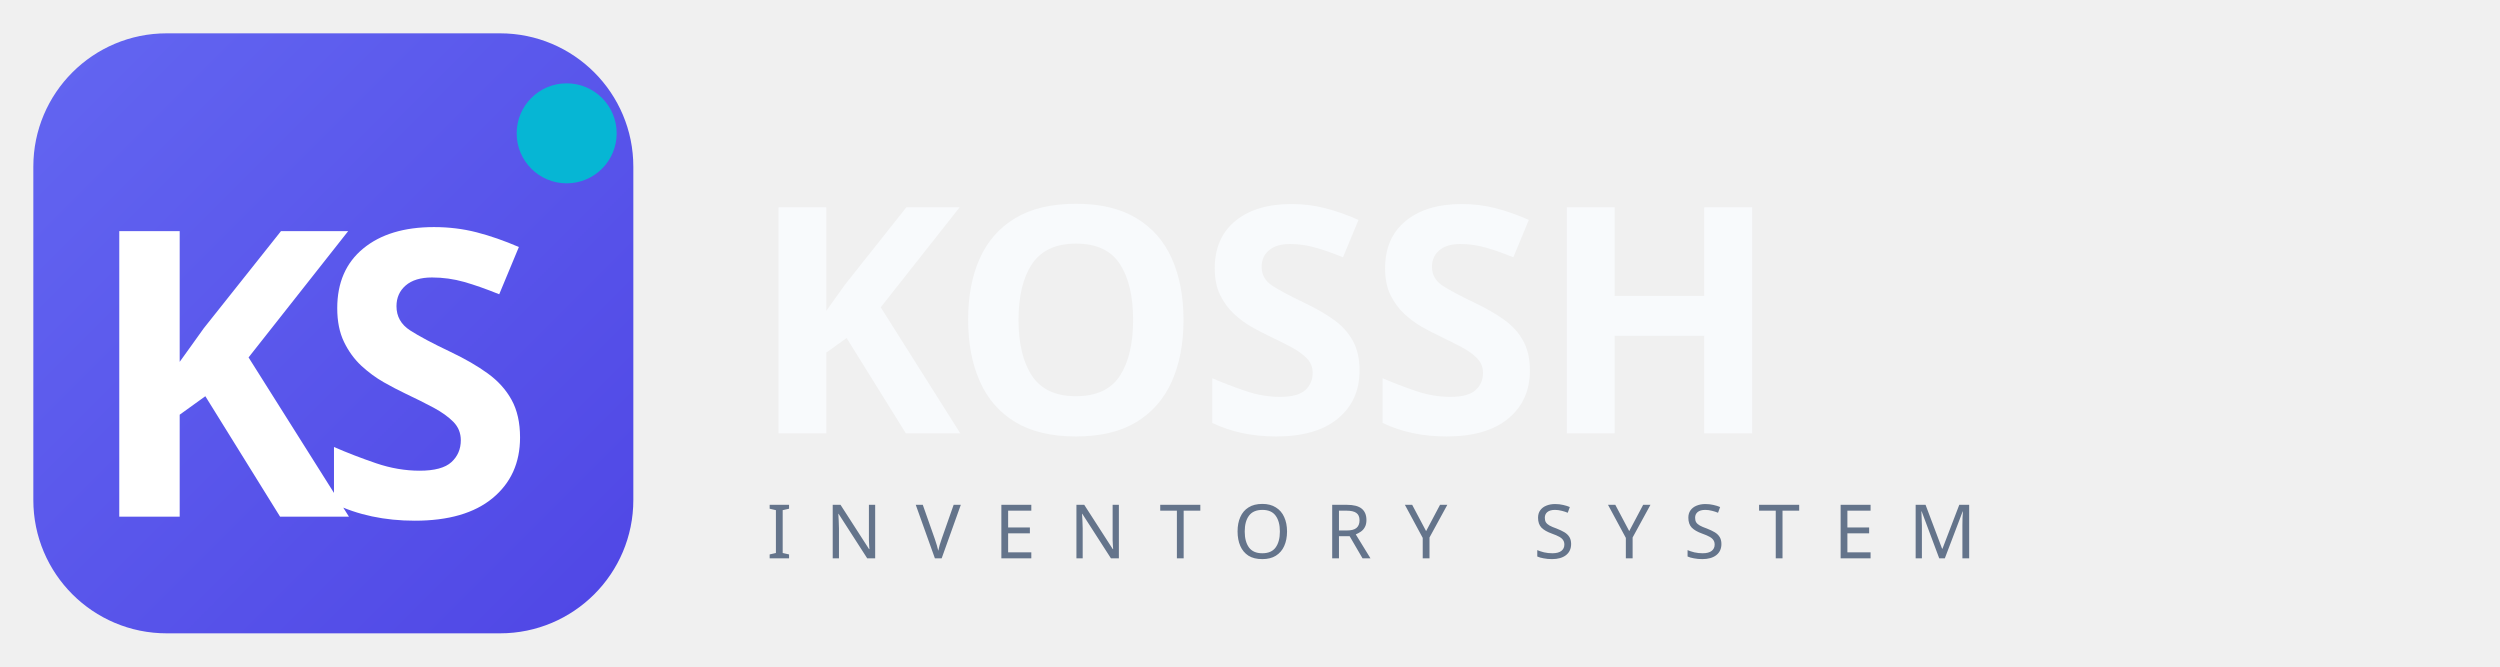
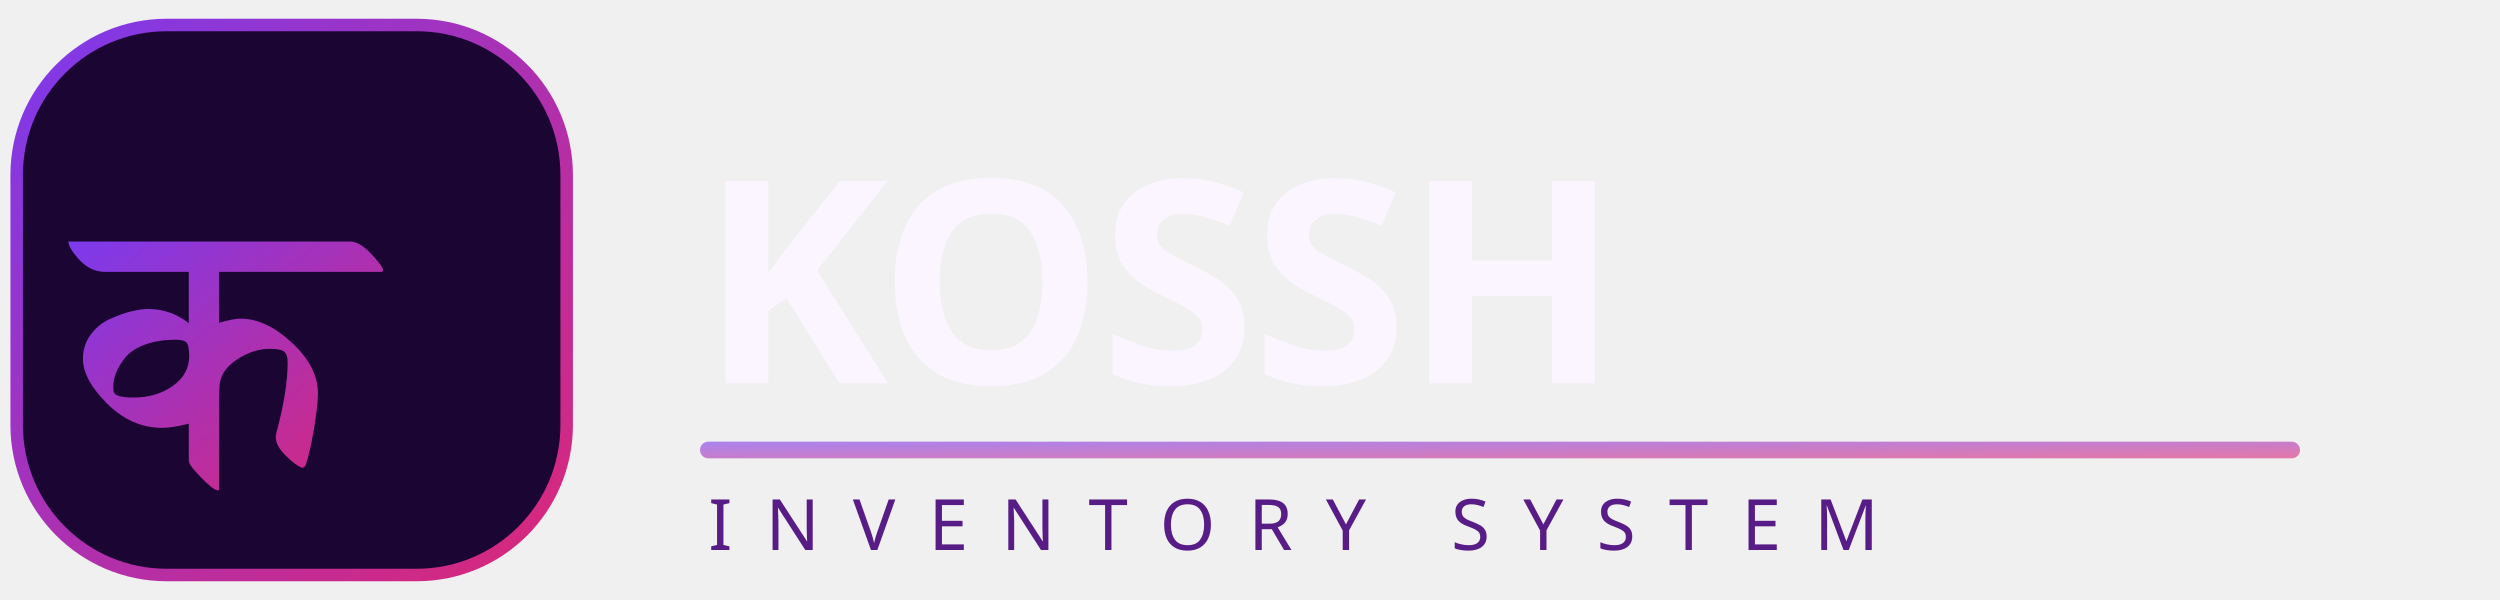
- <svg xmlns="http://www.w3.org/2000/svg" viewBox="0 0 300 80">
+ <svg xmlns="http://www.w3.org/2000/svg" viewBox="0 0 300 72">
  <defs>
    <linearGradient id="badgeGrad" x1="0%" y1="0%" x2="100%" y2="100%">
-       <stop offset="0%" stop-color="#6366f1" />
-       <stop offset="100%" stop-color="#4f46e5" />
+       <stop offset="0%" stop-color="#7c3aed" />
+       <stop offset="100%" stop-color="#db2777" />
    </linearGradient>
-     <linearGradient id="textGrad" x1="0%" y1="0%" x2="100%" y2="0%">
-       <stop offset="0%" stop-color="#f8fafc" />
-       <stop offset="100%" stop-color="#e2e8f0" />
+     <linearGradient id="lineGrad" x1="0%" y1="0%" x2="100%" y2="0%">
+       <stop offset="0%" stop-color="#e879f9" />
+       <stop offset="100%" stop-color="#f0abfc" />
    </linearGradient>
  </defs>
-   <rect x="4" y="4" width="72" height="72" rx="16" fill="url(#badgeGrad)" />
-   <text x="10" y="62" font-family="'Segoe UI',system-ui,-apple-system,sans-serif" font-size="48" font-weight="900" fill="#ffffff" letter-spacing="-4">KS</text>
-   <circle cx="68" cy="16" r="6" fill="#06b6d4" />
-   <text x="90" y="52" font-family="'Segoe UI',system-ui,-apple-system,sans-serif" font-size="38" font-weight="800" fill="#f8fafc" letter-spacing="-0.5">KOSSH</text>
-   <text x="92" y="67" font-family="'Segoe UI',system-ui,-apple-system,sans-serif" font-size="9" font-weight="500" fill="#64748b" letter-spacing="4">INVENTORY SYSTEM</text>
+   <rect x="2" y="3" width="66" height="66" rx="18" fill="#1a0533" />
+   <rect x="2" y="3" width="66" height="66" rx="18" fill="none" stroke="url(#badgeGrad)" stroke-width="1.5" />
+   <text x="10" y="57" font-family="serif" font-size="46" fill="url(#badgeGrad)">क</text>
+   <text x="84" y="46" font-family="'Segoe UI',system-ui,-apple-system,sans-serif" font-size="34" font-weight="800" fill="#faf5ff" letter-spacing="-0.5">KOSSH</text>
+   <rect x="84" y="53" width="192" height="2" rx="1" fill="url(#badgeGrad)" opacity="0.6" />
+   <text x="85" y="66" font-family="'Segoe UI',system-ui,-apple-system,sans-serif" font-size="8.5" font-weight="400" fill="#581c87" letter-spacing="4">INVENTORY SYSTEM</text>
</svg>
